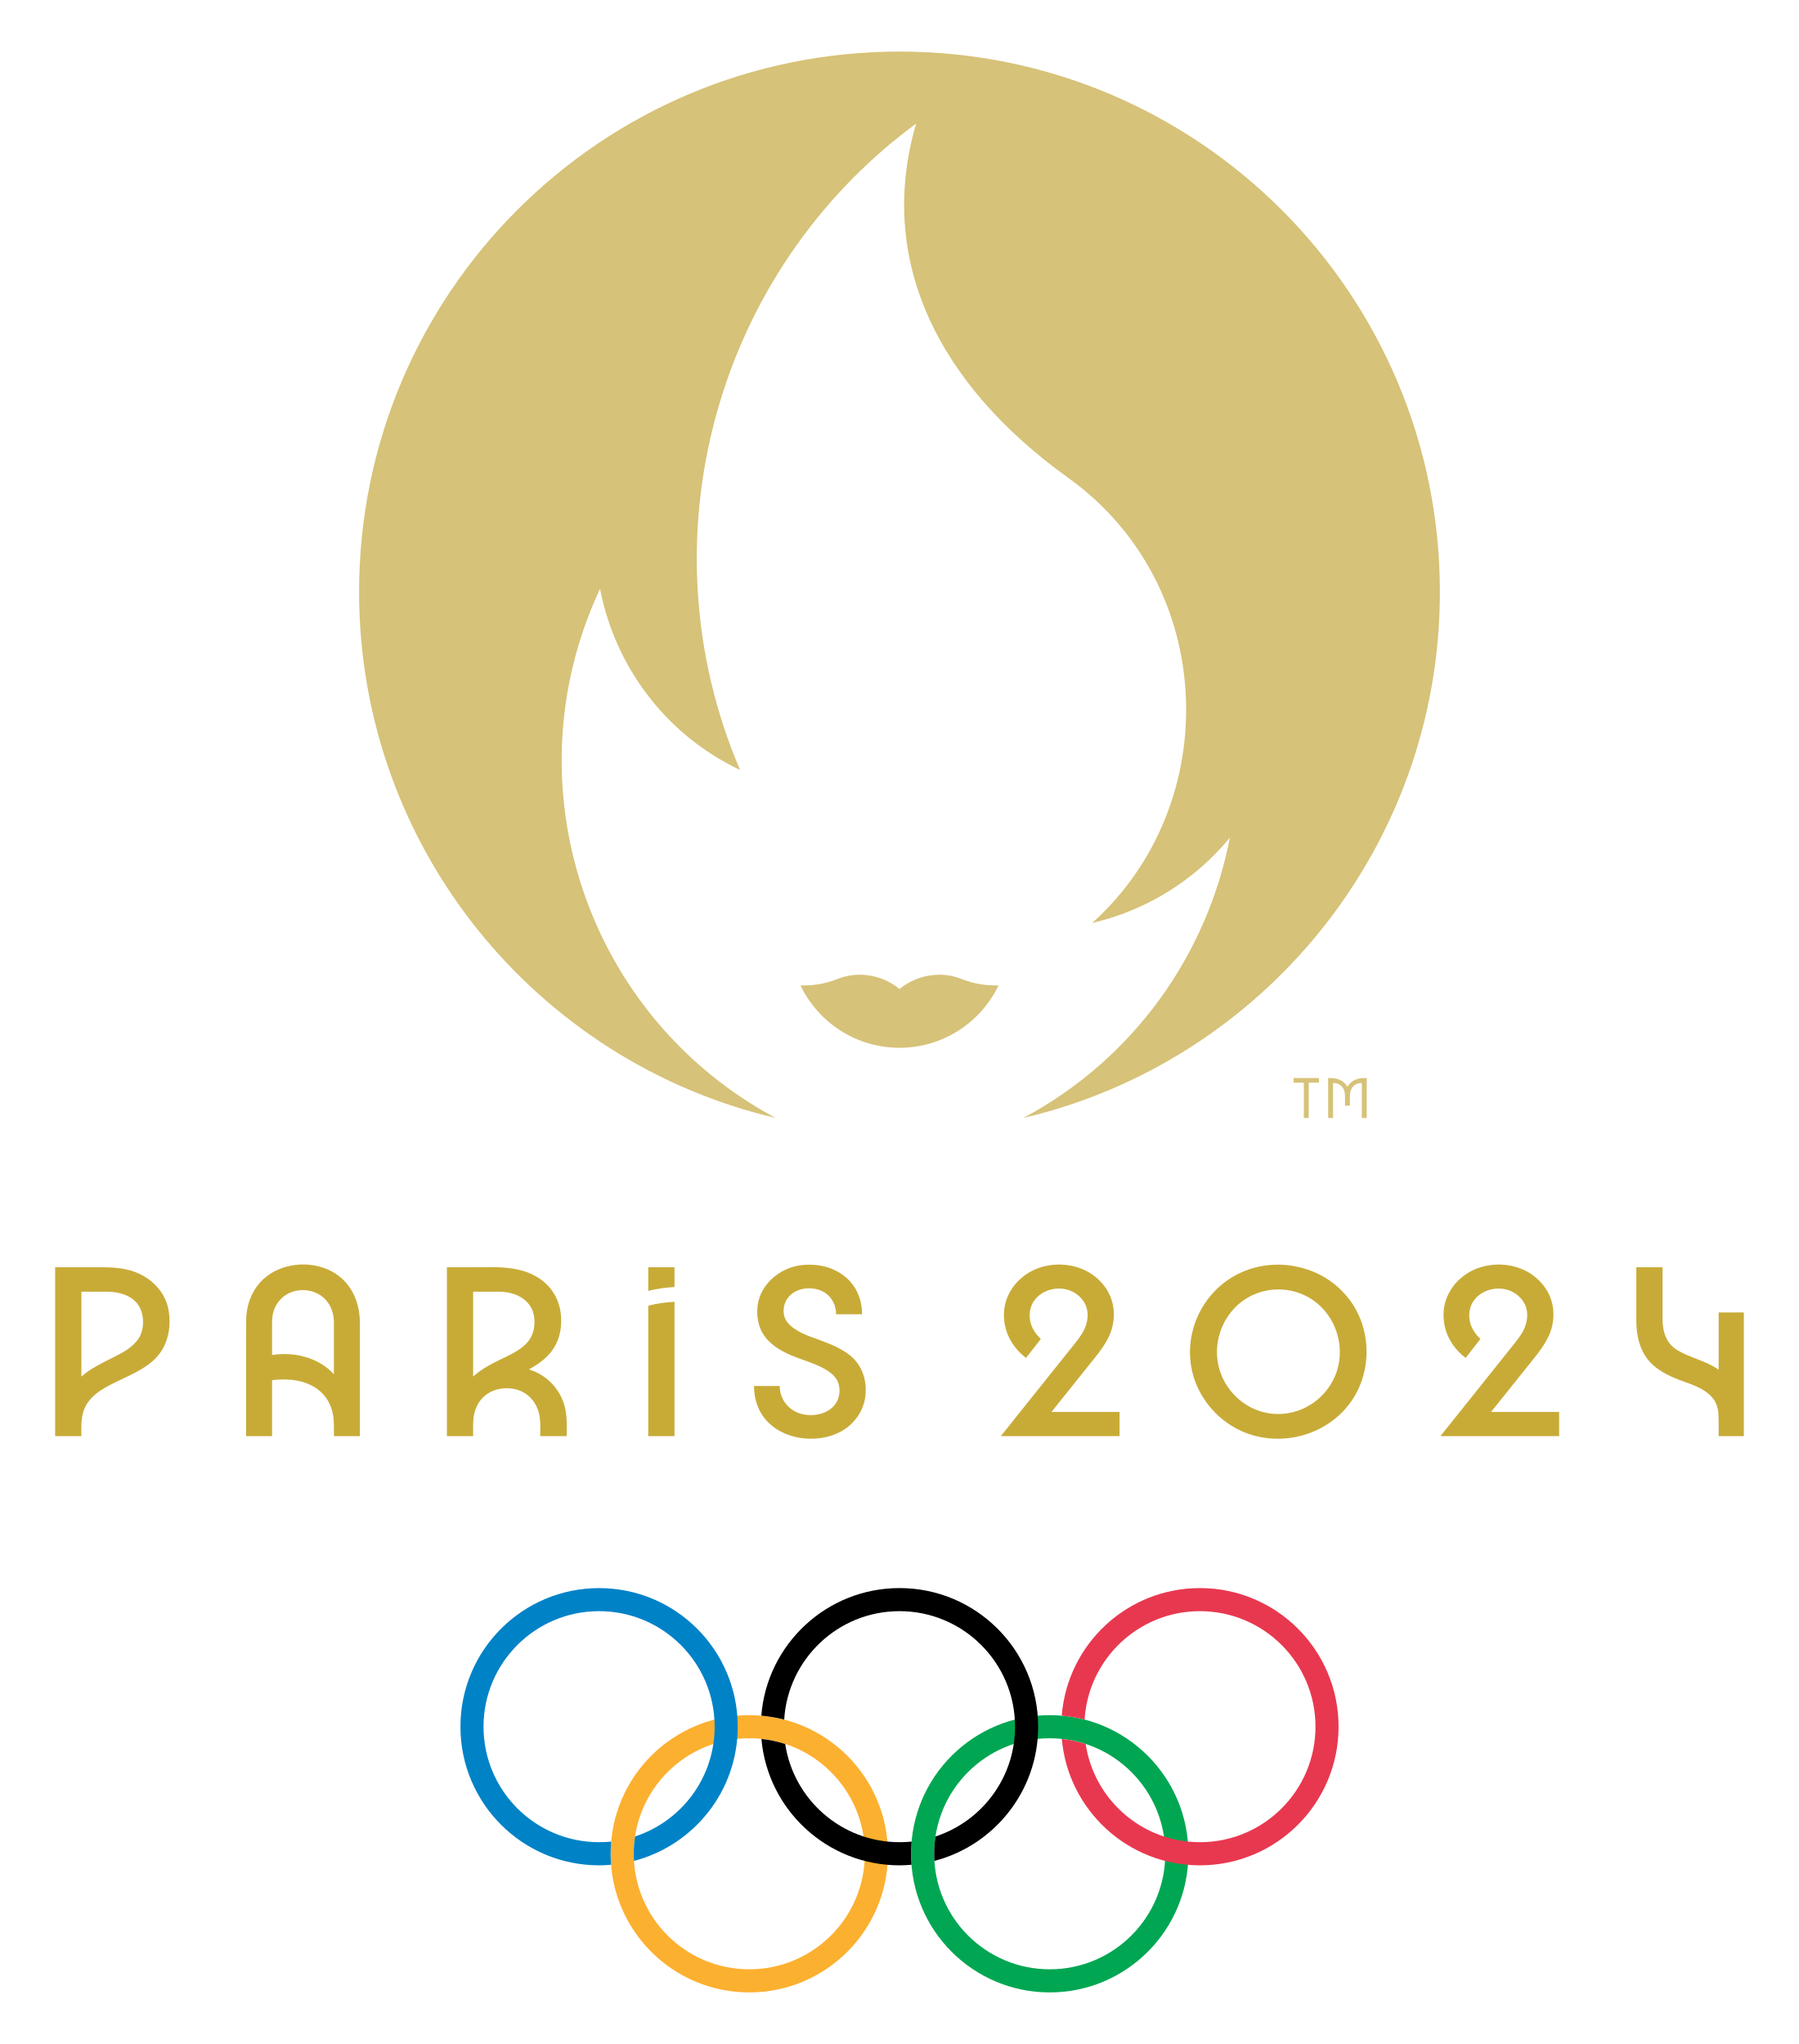
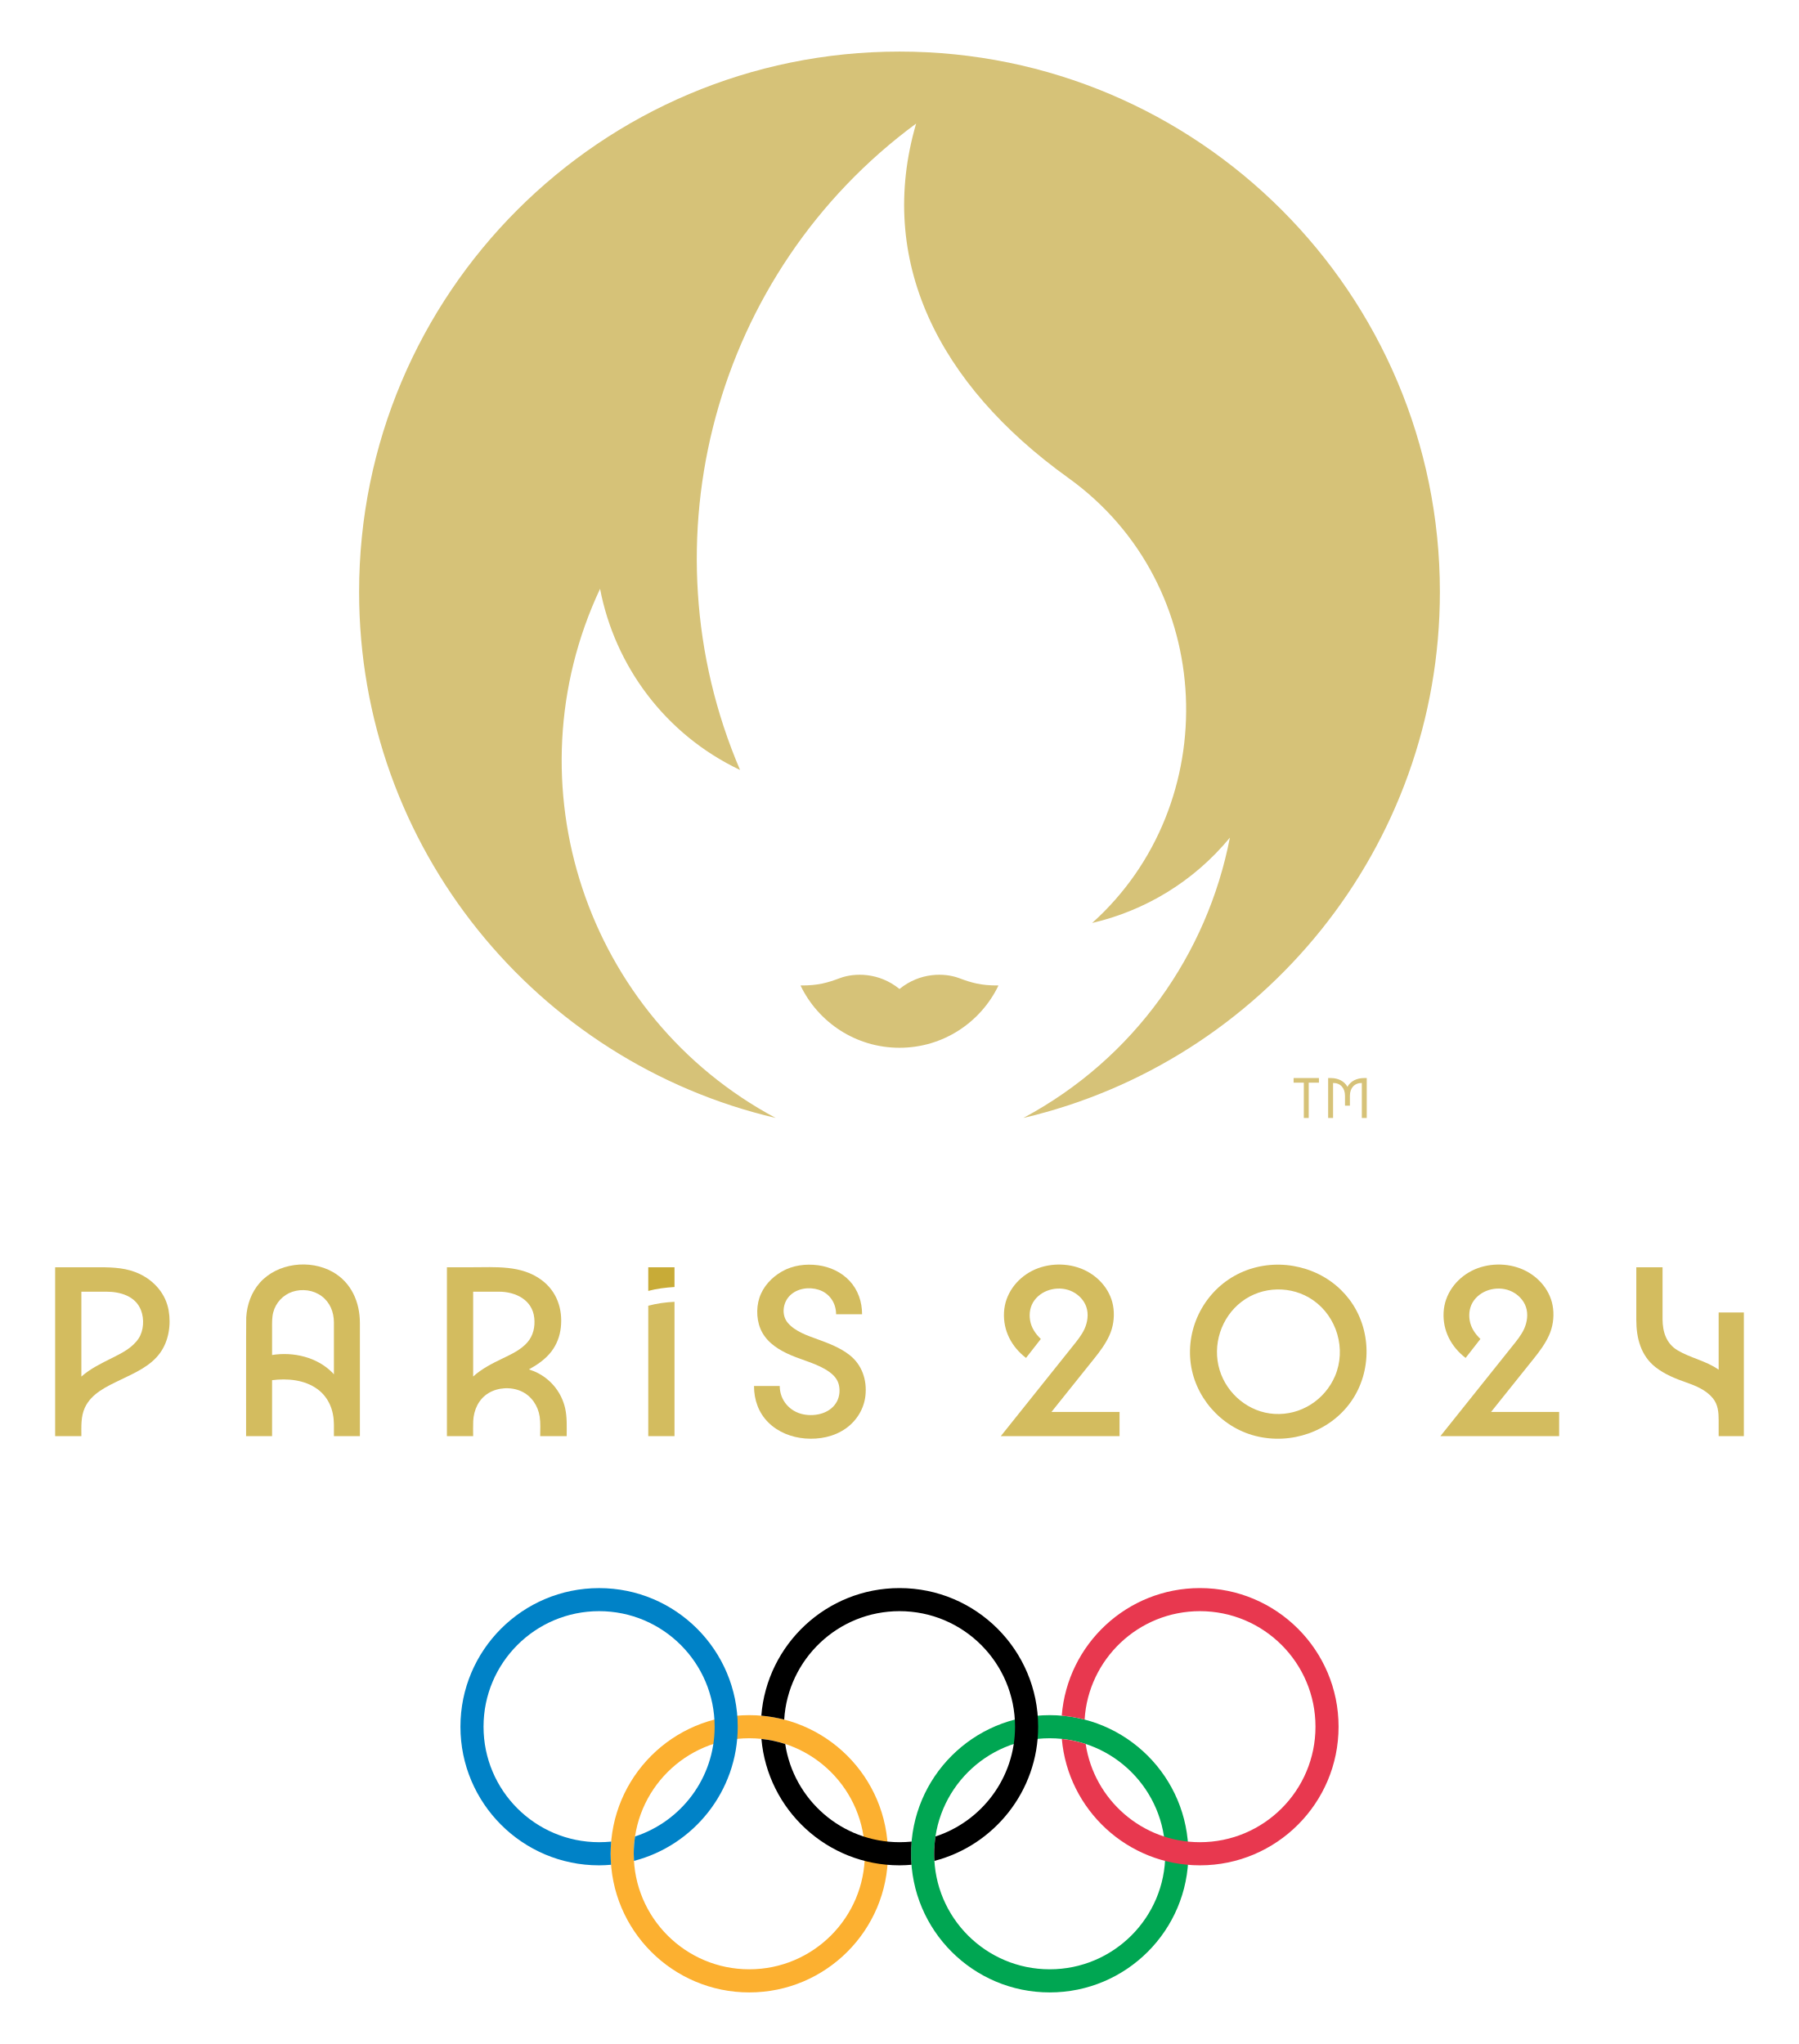
<svg xmlns="http://www.w3.org/2000/svg" version="1.1" id="svg2" xml:space="preserve" width="44" height="50" viewBox="0 0 173.679 198.145">
  <defs id="defs6" />
  <g id="g10" transform="matrix(1.333333,0,0,-1.333333,-188.3856,697.5869)">
    <g id="g1068">
-       <g transform="translate(151.1962,430.5627)" id="g5524" style="fill:#c8ab37">
-         <path id="path5526" style="fill:#c8ab37;fill-opacity:1;fill-rule:nonzero;stroke:none" d="m 0,0 c -0.914,0.44 -1.901,0.491 -2.895,0.491 h -3.262 v -12.276 h 1.907 c 0,0.695 -0.046,1.417 0.252,2.066 0.481,1.045 1.601,1.547 2.579,2.021 1.049,0.507 2.212,1.002 2.908,1.985 0.617,0.871 0.785,2.025 0.605,3.066 C 1.887,-1.457 1.073,-0.517 0,0 M -0.094,-4.693 C -0.547,-5.371 -1.313,-5.752 -2.023,-6.106 -2.798,-6.493 -3.596,-6.877 -4.25,-7.457 v 6.173 h 1.808 c 1.012,0 2.127,-0.311 2.527,-1.351 0.244,-0.634 0.202,-1.485 -0.179,-2.058" />
+       <g transform="translate(151.1962,430.5627)" id="g5524" style="fill:#d3bc5f">
+         <path id="path5526" style="fill:#d3bc5f;fill-opacity:1;fill-rule:nonzero;stroke:none" d="m 0,0 c -0.914,0.44 -1.901,0.491 -2.895,0.491 h -3.262 v -12.276 h 1.907 c 0,0.695 -0.046,1.417 0.252,2.066 0.481,1.045 1.601,1.547 2.579,2.021 1.049,0.507 2.212,1.002 2.908,1.985 0.617,0.871 0.785,2.025 0.605,3.066 C 1.887,-1.457 1.073,-0.517 0,0 M -0.094,-4.693 C -0.547,-5.371 -1.313,-5.752 -2.023,-6.106 -2.798,-6.493 -3.596,-6.877 -4.25,-7.457 v 6.173 h 1.808 c 1.012,0 2.127,-0.311 2.527,-1.351 0.244,-0.634 0.202,-1.485 -0.179,-2.058" />
      </g>
-       <g transform="translate(165.2189,430.7137)" id="g5528" style="fill:#c8ab37">
-         <path id="path5530" style="fill:#c8ab37;fill-opacity:1;fill-rule:nonzero;stroke:none" d="m 0,0 c -1.652,0.934 -4.02,0.658 -5.297,-0.781 -0.621,-0.699 -0.936,-1.599 -0.992,-2.524 -0.014,-0.234 -0.009,-8.631 -0.009,-8.631 h 1.888 v 4.067 c 1.112,0.141 2.357,0.033 3.29,-0.645 0.836,-0.607 1.203,-1.563 1.205,-2.573 0,-0.283 0,-0.849 0,-0.849 h 1.889 v 8.232 C 1.972,-2.194 1.353,-0.765 0,0 m -0.019,-7.328 c -1.122,1.138 -2.843,1.536 -4.391,1.289 v 2.006 c 0,0.369 -0.009,0.738 0.086,1.099 0.181,0.692 0.707,1.263 1.387,1.491 0.709,0.239 1.53,0.131 2.132,-0.318 0.604,-0.451 0.883,-1.144 0.89,-1.884 0.005,-0.576 0,-1.153 0,-1.729 v -2.073 c -0.035,0.039 -0.067,0.082 -0.104,0.119" />
+       <g transform="translate(165.2189,430.7137)" id="g5528" style="fill:#d3bc5f">
+         <path id="path5530" style="fill:#d3bc5f;fill-opacity:1;fill-rule:nonzero;stroke:none" d="m 0,0 c -1.652,0.934 -4.02,0.658 -5.297,-0.781 -0.621,-0.699 -0.936,-1.599 -0.992,-2.524 -0.014,-0.234 -0.009,-8.631 -0.009,-8.631 h 1.888 v 4.067 c 1.112,0.141 2.357,0.033 3.29,-0.645 0.836,-0.607 1.203,-1.563 1.205,-2.573 0,-0.283 0,-0.849 0,-0.849 h 1.889 v 8.232 C 1.972,-2.194 1.353,-0.765 0,0 m -0.019,-7.328 c -1.122,1.138 -2.843,1.536 -4.391,1.289 v 2.006 c 0,0.369 -0.009,0.738 0.086,1.099 0.181,0.692 0.707,1.263 1.387,1.491 0.709,0.239 1.53,0.131 2.132,-0.318 0.604,-0.451 0.883,-1.144 0.89,-1.884 0.005,-0.576 0,-1.153 0,-1.729 v -2.073 c -0.035,0.039 -0.067,0.082 -0.104,0.119" />
      </g>
-       <g transform="translate(180.1765,423.3387)" id="g5532" style="fill:#c8ab37">
-         <path id="path5534" style="fill:#c8ab37;fill-opacity:1;fill-rule:nonzero;stroke:none" d="M 0,0 C -0.218,0.116 -0.451,0.212 -0.695,0.289 -0.089,0.622 0.511,1.033 0.935,1.588 1.328,2.103 1.552,2.697 1.623,3.339 1.77,4.685 1.33,5.968 0.222,6.789 -1.254,7.885 -3.121,7.715 -4.854,7.715 H -6.657 V -4.561 h 1.907 c 0,0.364 -0.013,0.731 0.004,1.095 0.038,0.811 0.396,1.594 1.105,2.028 0.693,0.423 1.639,0.473 2.378,0.142 0.745,-0.334 1.228,-1.05 1.349,-1.846 0.071,-0.464 0.037,-0.951 0.037,-1.419 h 1.926 c 0,0.674 0.037,1.36 -0.112,2.022 C 1.69,-1.448 0.986,-0.527 0,0 m -2.88,5.94 c 1.214,0 2.442,-0.593 2.574,-1.921 C -0.242,3.38 -0.382,2.747 -0.807,2.256 -1.272,1.72 -1.965,1.396 -2.593,1.094 -3.355,0.727 -4.12,0.345 -4.75,-0.228 V 5.94 Z" />
+       <g transform="translate(180.1765,423.3387)" id="g5532" style="fill:#d3bc5f">
+         <path id="path5534" style="fill:#d3bc5f;fill-opacity:1;fill-rule:nonzero;stroke:none" d="M 0,0 C -0.218,0.116 -0.451,0.212 -0.695,0.289 -0.089,0.622 0.511,1.033 0.935,1.588 1.328,2.103 1.552,2.697 1.623,3.339 1.77,4.685 1.33,5.968 0.222,6.789 -1.254,7.885 -3.121,7.715 -4.854,7.715 H -6.657 V -4.561 h 1.907 c 0,0.364 -0.013,0.731 0.004,1.095 0.038,0.811 0.396,1.594 1.105,2.028 0.693,0.423 1.639,0.473 2.378,0.142 0.745,-0.334 1.228,-1.05 1.349,-1.846 0.071,-0.464 0.037,-0.951 0.037,-1.419 h 1.926 c 0,0.674 0.037,1.36 -0.112,2.022 C 1.69,-1.448 0.986,-0.527 0,0 m -2.88,5.94 c 1.214,0 2.442,-0.593 2.574,-1.921 C -0.242,3.38 -0.382,2.747 -0.807,2.256 -1.272,1.72 -1.965,1.396 -2.593,1.094 -3.355,0.727 -4.12,0.345 -4.75,-0.228 V 5.94 Z" />
      </g>
      <g transform="translate(188.1558,429.335)" id="g5536" style="fill:#c8ab37">
        <path id="path5538" style="fill:#c8ab37;fill-opacity:1;fill-rule:nonzero;stroke:none" d="M 0,0 C 0.622,0.166 1.266,0.243 1.907,0.283 V 1.719 H 0 Z" />
      </g>
-       <g transform="translate(188.1558,428.2586)" id="g5540" style="fill:#c8ab37">
-         <path id="path5542" style="fill:#c8ab37;fill-opacity:1;fill-rule:nonzero;stroke:none" d="M 0,0 V -9.481 H 1.907 V 0.283 C 1.266,0.256 0.621,0.162 0,0" />
+       <g transform="translate(188.1558,428.2586)" id="g5540" style="fill:#d3bc5f">
+         <path id="path5542" style="fill:#d3bc5f;fill-opacity:1;fill-rule:nonzero;stroke:none" d="M 0,0 V -9.481 H 1.907 V 0.283 C 1.266,0.256 0.621,0.162 0,0" />
      </g>
-       <g transform="translate(202.7925,424.6701)" id="g5544" style="fill:#c8ab37">
-         <path id="path5546" style="fill:#c8ab37;fill-opacity:1;fill-rule:nonzero;stroke:none" d="m 0,0 c -0.684,0.537 -1.503,0.846 -2.312,1.142 -0.75,0.273 -1.622,0.562 -2.164,1.181 -0.501,0.571 -0.389,1.476 0.127,1.995 0.534,0.536 1.391,0.656 2.094,0.433 0.794,-0.251 1.273,-0.966 1.273,-1.786 h 1.888 c 0,0.9 -0.288,1.765 -0.907,2.428 -0.6,0.642 -1.427,1.024 -2.292,1.137 C -3.192,6.648 -4.124,6.531 -4.919,6.078 -5.665,5.654 -6.294,4.98 -6.561,4.153 -6.816,3.363 -6.76,2.377 -6.354,1.645 -5.901,0.83 -5.083,0.34 -4.248,-0.017 c 0.908,-0.387 1.955,-0.625 2.767,-1.204 0.327,-0.233 0.599,-0.532 0.696,-0.931 0.095,-0.39 0.06,-0.83 -0.121,-1.19 -0.441,-0.877 -1.539,-1.145 -2.438,-0.972 -1.008,0.193 -1.736,1.035 -1.736,2.067 h -1.87 c 0,-0.999 0.325,-1.941 1.04,-2.652 0.708,-0.706 1.691,-1.087 2.678,-1.166 1.035,-0.083 2.103,0.127 2.96,0.733 0.788,0.559 1.32,1.425 1.423,2.39 C 1.27,-1.816 0.906,-0.712 0,0" />
+       <g transform="translate(202.7925,424.6701)" id="g5544" style="fill:#d3bc5f">
+         <path id="path5546" style="fill:#d3bc5f;fill-opacity:1;fill-rule:nonzero;stroke:none" d="m 0,0 c -0.684,0.537 -1.503,0.846 -2.312,1.142 -0.75,0.273 -1.622,0.562 -2.164,1.181 -0.501,0.571 -0.389,1.476 0.127,1.995 0.534,0.536 1.391,0.656 2.094,0.433 0.794,-0.251 1.273,-0.966 1.273,-1.786 h 1.888 c 0,0.9 -0.288,1.765 -0.907,2.428 -0.6,0.642 -1.427,1.024 -2.292,1.137 C -3.192,6.648 -4.124,6.531 -4.919,6.078 -5.665,5.654 -6.294,4.98 -6.561,4.153 -6.816,3.363 -6.76,2.377 -6.354,1.645 -5.901,0.83 -5.083,0.34 -4.248,-0.017 c 0.908,-0.387 1.955,-0.625 2.767,-1.204 0.327,-0.233 0.599,-0.532 0.696,-0.931 0.095,-0.39 0.06,-0.83 -0.121,-1.19 -0.441,-0.877 -1.539,-1.145 -2.438,-0.972 -1.008,0.193 -1.736,1.035 -1.736,2.067 h -1.87 c 0,-0.999 0.325,-1.941 1.04,-2.652 0.708,-0.706 1.691,-1.087 2.678,-1.166 1.035,-0.083 2.103,0.127 2.96,0.733 0.788,0.559 1.32,1.425 1.423,2.39 C 1.27,-1.816 0.906,-0.712 0,0" />
      </g>
-       <g transform="translate(220.5643,424.4058)" id="g5548" style="fill:#c8ab37">
-         <path id="path5550" style="fill:#c8ab37;fill-opacity:1;fill-rule:nonzero;stroke:none" d="M 0,0 C 0.422,0.524 0.833,1.076 1.112,1.692 1.387,2.3 1.486,2.973 1.412,3.636 1.271,4.898 0.398,5.945 -0.74,6.465 -1.903,6.996 -3.368,6.971 -4.506,6.389 -5.655,5.802 -6.479,4.681 -6.548,3.375 -6.619,2.04 -5.998,0.86 -4.948,0.057 l 1.076,1.378 c -0.386,0.369 -0.692,0.816 -0.78,1.352 -0.085,0.516 0.003,1.037 0.317,1.462 0.616,0.833 1.853,1.084 2.768,0.624 0.457,-0.229 0.841,-0.627 1.005,-1.116 0.171,-0.509 0.09,-1.094 -0.127,-1.576 -0.22,-0.487 -0.57,-0.903 -0.901,-1.317 -1.275,-1.595 -2.55,-3.189 -3.824,-4.783 -0.455,-0.57 -0.911,-1.14 -1.366,-1.709 h 8.631 v 1.756 H -3.1 Z" />
+       <g transform="translate(220.5643,424.4058)" id="g5548" style="fill:#d3bc5f">
+         <path id="path5550" style="fill:#d3bc5f;fill-opacity:1;fill-rule:nonzero;stroke:none" d="M 0,0 C 0.422,0.524 0.833,1.076 1.112,1.692 1.387,2.3 1.486,2.973 1.412,3.636 1.271,4.898 0.398,5.945 -0.74,6.465 -1.903,6.996 -3.368,6.971 -4.506,6.389 -5.655,5.802 -6.479,4.681 -6.548,3.375 -6.619,2.04 -5.998,0.86 -4.948,0.057 l 1.076,1.378 c -0.386,0.369 -0.692,0.816 -0.78,1.352 -0.085,0.516 0.003,1.037 0.317,1.462 0.616,0.833 1.853,1.084 2.768,0.624 0.457,-0.229 0.841,-0.627 1.005,-1.116 0.171,-0.509 0.09,-1.094 -0.127,-1.576 -0.22,-0.487 -0.57,-0.903 -0.901,-1.317 -1.275,-1.595 -2.55,-3.189 -3.824,-4.783 -0.455,-0.57 -0.911,-1.14 -1.366,-1.709 h 8.631 v 1.756 H -3.1 Z" />
      </g>
-       <g transform="translate(238.5062,429.4107)" id="g5552" style="fill:#c8ab37">
-         <path id="path5554" style="fill:#c8ab37;fill-opacity:1;fill-rule:nonzero;stroke:none" d="m 0,0 c -1.902,1.859 -4.881,2.359 -7.295,1.245 -2.435,-1.124 -3.901,-3.709 -3.648,-6.373 0.248,-2.612 2.2,-4.851 4.737,-5.494 2.574,-0.652 5.398,0.308 6.939,2.492 1.549,2.196 1.504,5.279 -0.113,7.426 C 0.431,-0.454 0.224,-0.219 0,0 m -0.425,-6.261 c -0.745,-1.749 -2.503,-2.873 -4.408,-2.758 -1.846,0.11 -3.449,1.433 -3.984,3.192 -0.549,1.806 0.103,3.823 1.601,4.967 1.505,1.148 3.636,1.189 5.191,0.112 1.738,-1.204 2.429,-3.563 1.6,-5.513" />
+       <g transform="translate(238.5062,429.4107)" id="g5552" style="fill:#d3bc5f">
+         <path id="path5554" style="fill:#d3bc5f;fill-opacity:1;fill-rule:nonzero;stroke:none" d="m 0,0 c -1.902,1.859 -4.881,2.359 -7.295,1.245 -2.435,-1.124 -3.901,-3.709 -3.648,-6.373 0.248,-2.612 2.2,-4.851 4.737,-5.494 2.574,-0.652 5.398,0.308 6.939,2.492 1.549,2.196 1.504,5.279 -0.113,7.426 C 0.431,-0.454 0.224,-0.219 0,0 m -0.425,-6.261 c -0.745,-1.749 -2.503,-2.873 -4.408,-2.758 -1.846,0.11 -3.449,1.433 -3.984,3.192 -0.549,1.806 0.103,3.823 1.601,4.967 1.505,1.148 3.636,1.189 5.191,0.112 1.738,-1.204 2.429,-3.563 1.6,-5.513" />
      </g>
-       <g transform="translate(252.5199,424.4058)" id="g5556" style="fill:#c8ab37">
-         <path id="path5558" style="fill:#c8ab37;fill-opacity:1;fill-rule:nonzero;stroke:none" d="M 0,0 C 0.422,0.524 0.833,1.076 1.112,1.692 1.387,2.3 1.486,2.973 1.412,3.636 1.27,4.898 0.398,5.945 -0.74,6.465 -1.903,6.996 -3.368,6.971 -4.506,6.389 -5.655,5.802 -6.479,4.681 -6.548,3.375 -6.619,2.04 -5.999,0.86 -4.948,0.057 l 1.076,1.378 c -0.386,0.369 -0.692,0.816 -0.78,1.352 -0.085,0.516 0.002,1.037 0.317,1.462 0.616,0.833 1.853,1.084 2.768,0.624 C -1.11,4.644 -0.726,4.246 -0.562,3.757 -0.391,3.248 -0.472,2.663 -0.689,2.181 -0.909,1.694 -1.259,1.278 -1.591,0.864 -2.865,-0.731 -4.14,-2.325 -5.414,-3.919 -5.87,-4.489 -6.325,-5.059 -6.78,-5.628 h 8.631 v 1.756 H -3.1 Z" />
+       <g transform="translate(252.5199,424.4058)" id="g5556" style="fill:#d3bc5f">
+         <path id="path5558" style="fill:#d3bc5f;fill-opacity:1;fill-rule:nonzero;stroke:none" d="M 0,0 C 0.422,0.524 0.833,1.076 1.112,1.692 1.387,2.3 1.486,2.973 1.412,3.636 1.27,4.898 0.398,5.945 -0.74,6.465 -1.903,6.996 -3.368,6.971 -4.506,6.389 -5.655,5.802 -6.479,4.681 -6.548,3.375 -6.619,2.04 -5.999,0.86 -4.948,0.057 l 1.076,1.378 c -0.386,0.369 -0.692,0.816 -0.78,1.352 -0.085,0.516 0.002,1.037 0.317,1.462 0.616,0.833 1.853,1.084 2.768,0.624 C -1.11,4.644 -0.726,4.246 -0.562,3.757 -0.391,3.248 -0.472,2.663 -0.689,2.181 -0.909,1.694 -1.259,1.278 -1.591,0.864 -2.865,-0.731 -4.14,-2.325 -5.414,-3.919 -5.87,-4.489 -6.325,-5.059 -6.78,-5.628 h 8.631 v 1.756 H -3.1 Z" />
      </g>
-       <g transform="translate(265.9663,427.7676)" id="g5560" style="fill:#c8ab37">
-         <path id="path5562" style="fill:#c8ab37;fill-opacity:1;fill-rule:nonzero;stroke:none" d="m 0,0 v -4.161 c -0.908,0.647 -2.043,0.844 -2.993,1.413 -0.821,0.491 -1.082,1.35 -1.086,2.259 -0.005,0.89 0,3.775 0,3.775 h -1.908 c 0,0 -0.002,-2.555 0,-3.833 0.002,-1.308 0.324,-2.587 1.395,-3.429 0.66,-0.519 1.454,-0.839 2.241,-1.114 0.702,-0.246 1.448,-0.554 1.93,-1.147 C -0.042,-6.704 0,-7.263 0,-7.839 V -8.99 H 1.832 V 0 Z" />
+       <g transform="translate(265.9663,427.7676)" id="g5560" style="fill:#d3bc5f">
+         <path id="path5562" style="fill:#d3bc5f;fill-opacity:1;fill-rule:nonzero;stroke:none" d="m 0,0 v -4.161 c -0.908,0.647 -2.043,0.844 -2.993,1.413 -0.821,0.491 -1.082,1.35 -1.086,2.259 -0.005,0.89 0,3.775 0,3.775 h -1.908 c 0,0 -0.002,-2.555 0,-3.833 0.002,-1.308 0.324,-2.587 1.395,-3.429 0.66,-0.519 1.454,-0.839 2.241,-1.114 0.702,-0.246 1.448,-0.554 1.93,-1.147 C -0.042,-6.704 0,-7.263 0,-7.839 V -8.99 H 1.832 V 0 Z" />
      </g>
      <g transform="translate(205.5795,388.4116)" id="g5564">
        <path id="path5566" style="fill:#fcb030;fill-opacity:1;fill-rule:nonzero;stroke:none" d="m 0,0 c 0,-5.566 -4.515,-10.08 -10.081,-10.08 -5.567,0 -10.078,4.514 -10.078,10.08 0,5.567 4.511,10.079 10.078,10.079 C -4.515,10.079 0,5.567 0,0 m -10.081,8.399 c -4.638,0 -8.398,-3.761 -8.398,-8.399 0,-4.638 3.76,-8.399 8.398,-8.399 4.64,0 8.401,3.761 8.401,8.399 0,4.638 -3.761,8.399 -8.401,8.399" />
      </g>
      <g transform="translate(227.4189,388.4116)" id="g5568">
        <path id="path5570" style="fill:#00a652;fill-opacity:1;fill-rule:nonzero;stroke:none" d="m 0,0 c 0,-5.566 -4.514,-10.08 -10.08,-10.08 -5.567,0 -10.08,4.514 -10.08,10.08 0,5.567 4.513,10.079 10.08,10.079 C -4.514,10.079 0,5.567 0,0 m -10.08,8.399 c -4.64,0 -8.399,-3.761 -8.399,-8.399 0,-4.638 3.759,-8.399 8.399,-8.399 4.639,0 8.4,3.761 8.4,8.399 0,4.638 -3.761,8.399 -8.4,8.399" />
      </g>
      <g transform="translate(184.5818,407.7274)" id="g5572">
        <path id="path5574" style="fill:#0082c7;fill-opacity:1;fill-rule:nonzero;stroke:none" d="m 0,0 c -5.568,0 -10.08,-4.51 -10.08,-10.077 0,-5.566 4.512,-10.079 10.08,-10.079 0.294,0 0.583,0.017 0.872,0.041 -0.02,0.263 -0.034,0.53 -0.034,0.799 0,0.301 0.017,0.593 0.041,0.885 -0.29,-0.028 -0.582,-0.043 -0.879,-0.043 -4.64,0 -8.401,3.758 -8.401,8.397 0,4.64 3.761,8.401 8.401,8.401 4.638,0 8.399,-3.761 8.399,-8.401 0,-3.725 -2.426,-6.881 -5.786,-7.981 -0.061,-0.411 -0.095,-0.832 -0.095,-1.258 0,-0.175 0.007,-0.344 0.017,-0.517 4.339,1.127 7.542,5.069 7.542,9.756 C 10.077,-4.51 5.566,0 0,0" />
      </g>
      <g transform="translate(228.2572,407.7294)" id="g5576">
        <path id="path5578" style="fill:#e8384f;fill-opacity:1;fill-rule:nonzero;stroke:none" d="m 0,0 c -5.296,0 -9.635,-4.084 -10.044,-9.276 0.568,-0.049 1.124,-0.144 1.662,-0.286 0.267,4.398 3.918,7.884 8.382,7.884 4.641,0 8.401,-3.761 8.401,-8.399 0,-4.641 -3.76,-8.399 -8.401,-8.399 -4.209,0 -7.699,3.099 -8.304,7.14 -0.554,0.181 -1.136,0.305 -1.734,0.369 0.449,-5.148 4.772,-9.191 10.038,-9.191 5.566,0 10.079,4.513 10.079,10.081 C 10.079,-4.512 5.566,0 0,0" />
      </g>
      <g transform="translate(206.4196,407.7294)" id="g5580">
        <path id="path5582" style="fill:#000000;fill-opacity:1;fill-rule:nonzero;stroke:none" d="m 0,0 c -5.298,0 -9.638,-4.089 -10.046,-9.276 0.57,-0.051 1.124,-0.148 1.664,-0.286 0.267,4.398 3.916,7.884 8.382,7.884 4.639,0 8.399,-3.761 8.399,-8.399 0,-3.727 -2.426,-6.883 -5.784,-7.983 -0.06,-0.413 -0.095,-0.832 -0.095,-1.258 0,-0.174 0.005,-0.344 0.017,-0.517 4.337,1.127 7.542,5.069 7.542,9.758 C 10.079,-4.512 5.567,0 0,0" />
      </g>
      <g transform="translate(207.2594,388.4116)" id="g5584">
        <path id="path5586" style="fill:#000000;fill-opacity:1;fill-rule:nonzero;stroke:none" d="M 0,0 C 0,0.301 0.015,0.593 0.041,0.885 -0.25,0.857 -0.543,0.842 -0.84,0.842 c -4.212,0 -7.699,3.099 -8.308,7.139 -0.554,0.182 -1.132,0.305 -1.73,0.368 0.449,-5.146 4.771,-9.189 10.038,-9.189 0.294,0 0.585,0.017 0.872,0.041 C 0.01,-0.536 0,-0.269 0,0" />
      </g>
      <g transform="translate(210.7446,452.0781)" id="g5588">
        <path id="path5590" style="fill:#d6c278;fill-opacity:1;fill-rule:nonzero;stroke:none" d="M 0,0 C -1.054,0.392 -2.827,0.428 -4.326,-0.792 -5.825,0.428 -7.598,0.392 -8.652,0 c -0.881,-0.328 -1.572,-0.547 -2.87,-0.536 1.286,-2.681 4.026,-4.53 7.196,-4.53 3.17,0 5.91,1.849 7.196,4.53 C 1.572,-0.547 0.881,-0.328 0,0" />
      </g>
      <g transform="translate(206.4196,519.4402)" id="g5592">
        <path id="path5594" style="fill:#d6c278;fill-opacity:1;fill-rule:nonzero;stroke:none" d="m 0,0 c -21.695,0 -39.284,-17.588 -39.284,-39.284 0,-18.597 12.925,-34.177 30.282,-38.247 -13.793,7.379 -19.417,24.299 -12.766,38.472 1.075,-5.597 4.724,-10.584 10.176,-13.172 -7.111,16.632 -1.875,36.184 12.8,46.997 -2.887,-9.885 1.547,-18.93 11.058,-25.759 10.879,-7.81 11.339,-23.747 1.738,-32.362 3.814,0.888 7.362,2.988 10.012,6.203 C 22.381,-65.576 17.099,-73.198 9,-77.531 c 17.358,4.07 30.282,19.65 30.282,38.247 C 39.282,-17.588 21.695,0 0,0" />
      </g>
      <g transform="translate(235.0679,444.4763)" id="g5596">
        <path id="path5598" style="fill:#d6c278;fill-opacity:1;fill-rule:nonzero;stroke:none" d="M 0,0 H 0.742 V -2.569 H 1.099 V 0 H 1.841 V 0.335 H 0 Z M 5.125,0.335 C 4.571,0.335 4.129,0.094 3.914,-0.304 3.7,0.094 3.258,0.335 2.703,0.335 H 2.511 v -2.904 h 0.358 v 2.546 h 0.013 c 0.519,0 0.854,-0.366 0.854,-0.929 v -0.723 h 0.357 v 0.723 c 0,0.563 0.335,0.929 0.853,0.929 h 0.013 v -2.546 h 0.358 v 2.904 z" />
      </g>
    </g>
  </g>
</svg>
